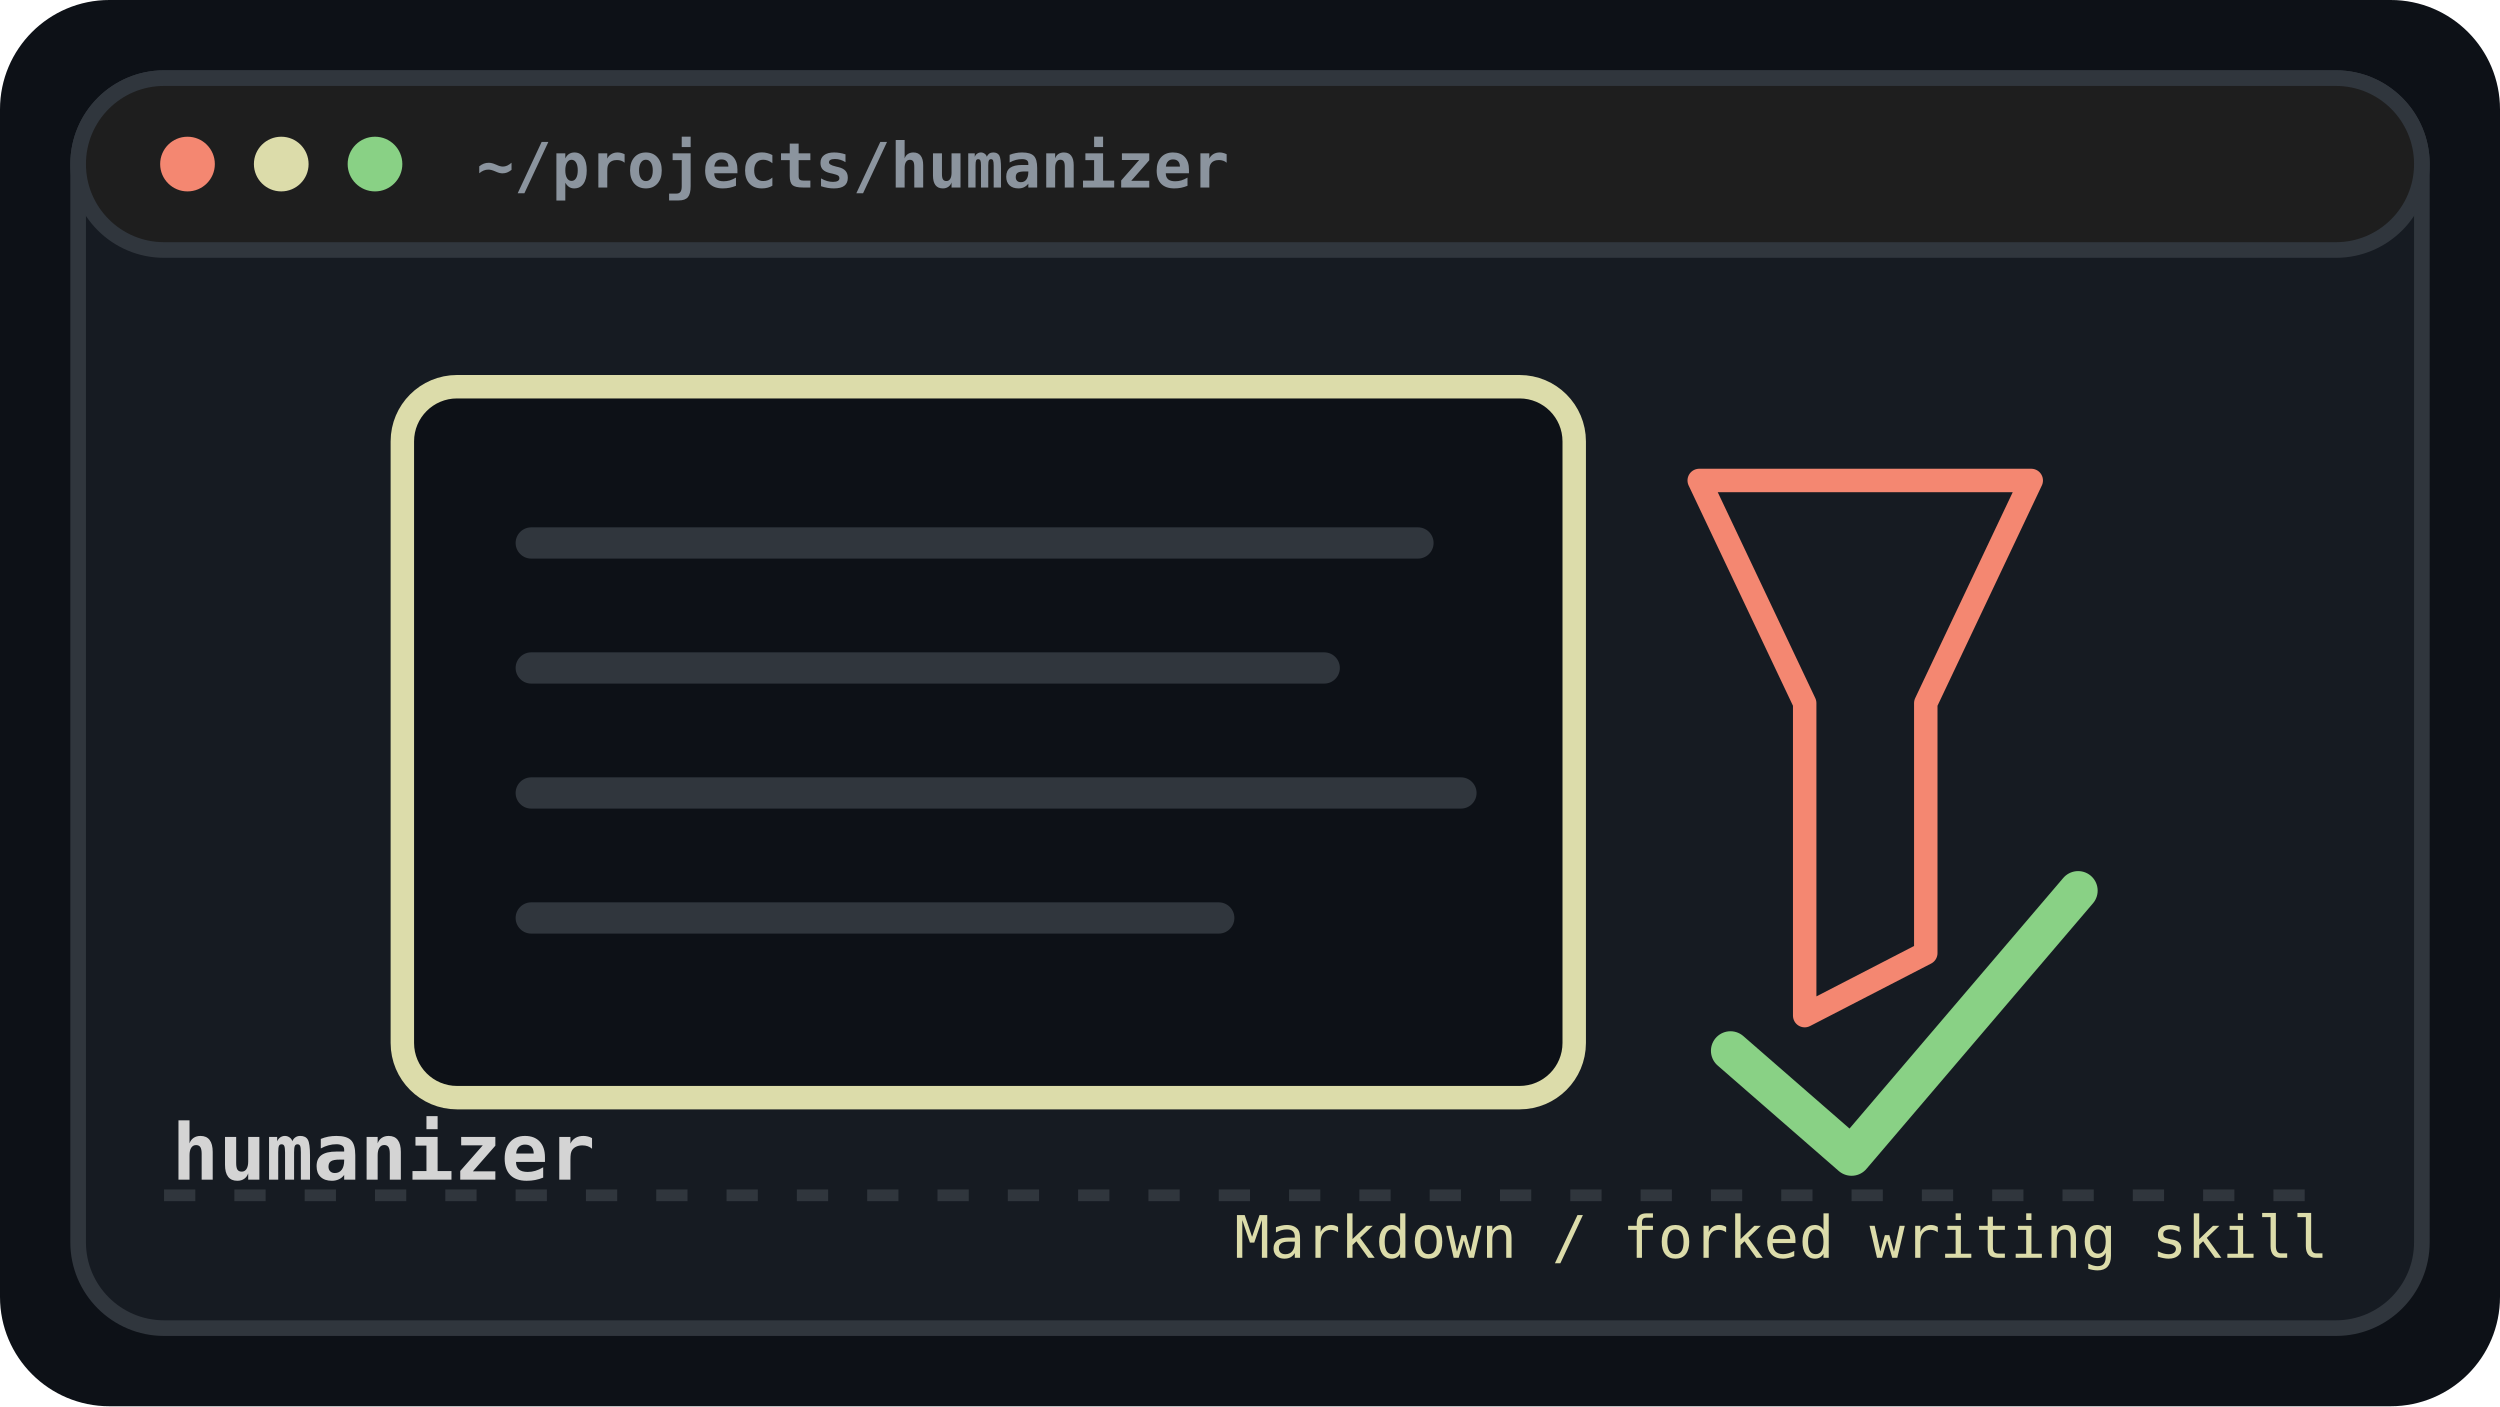
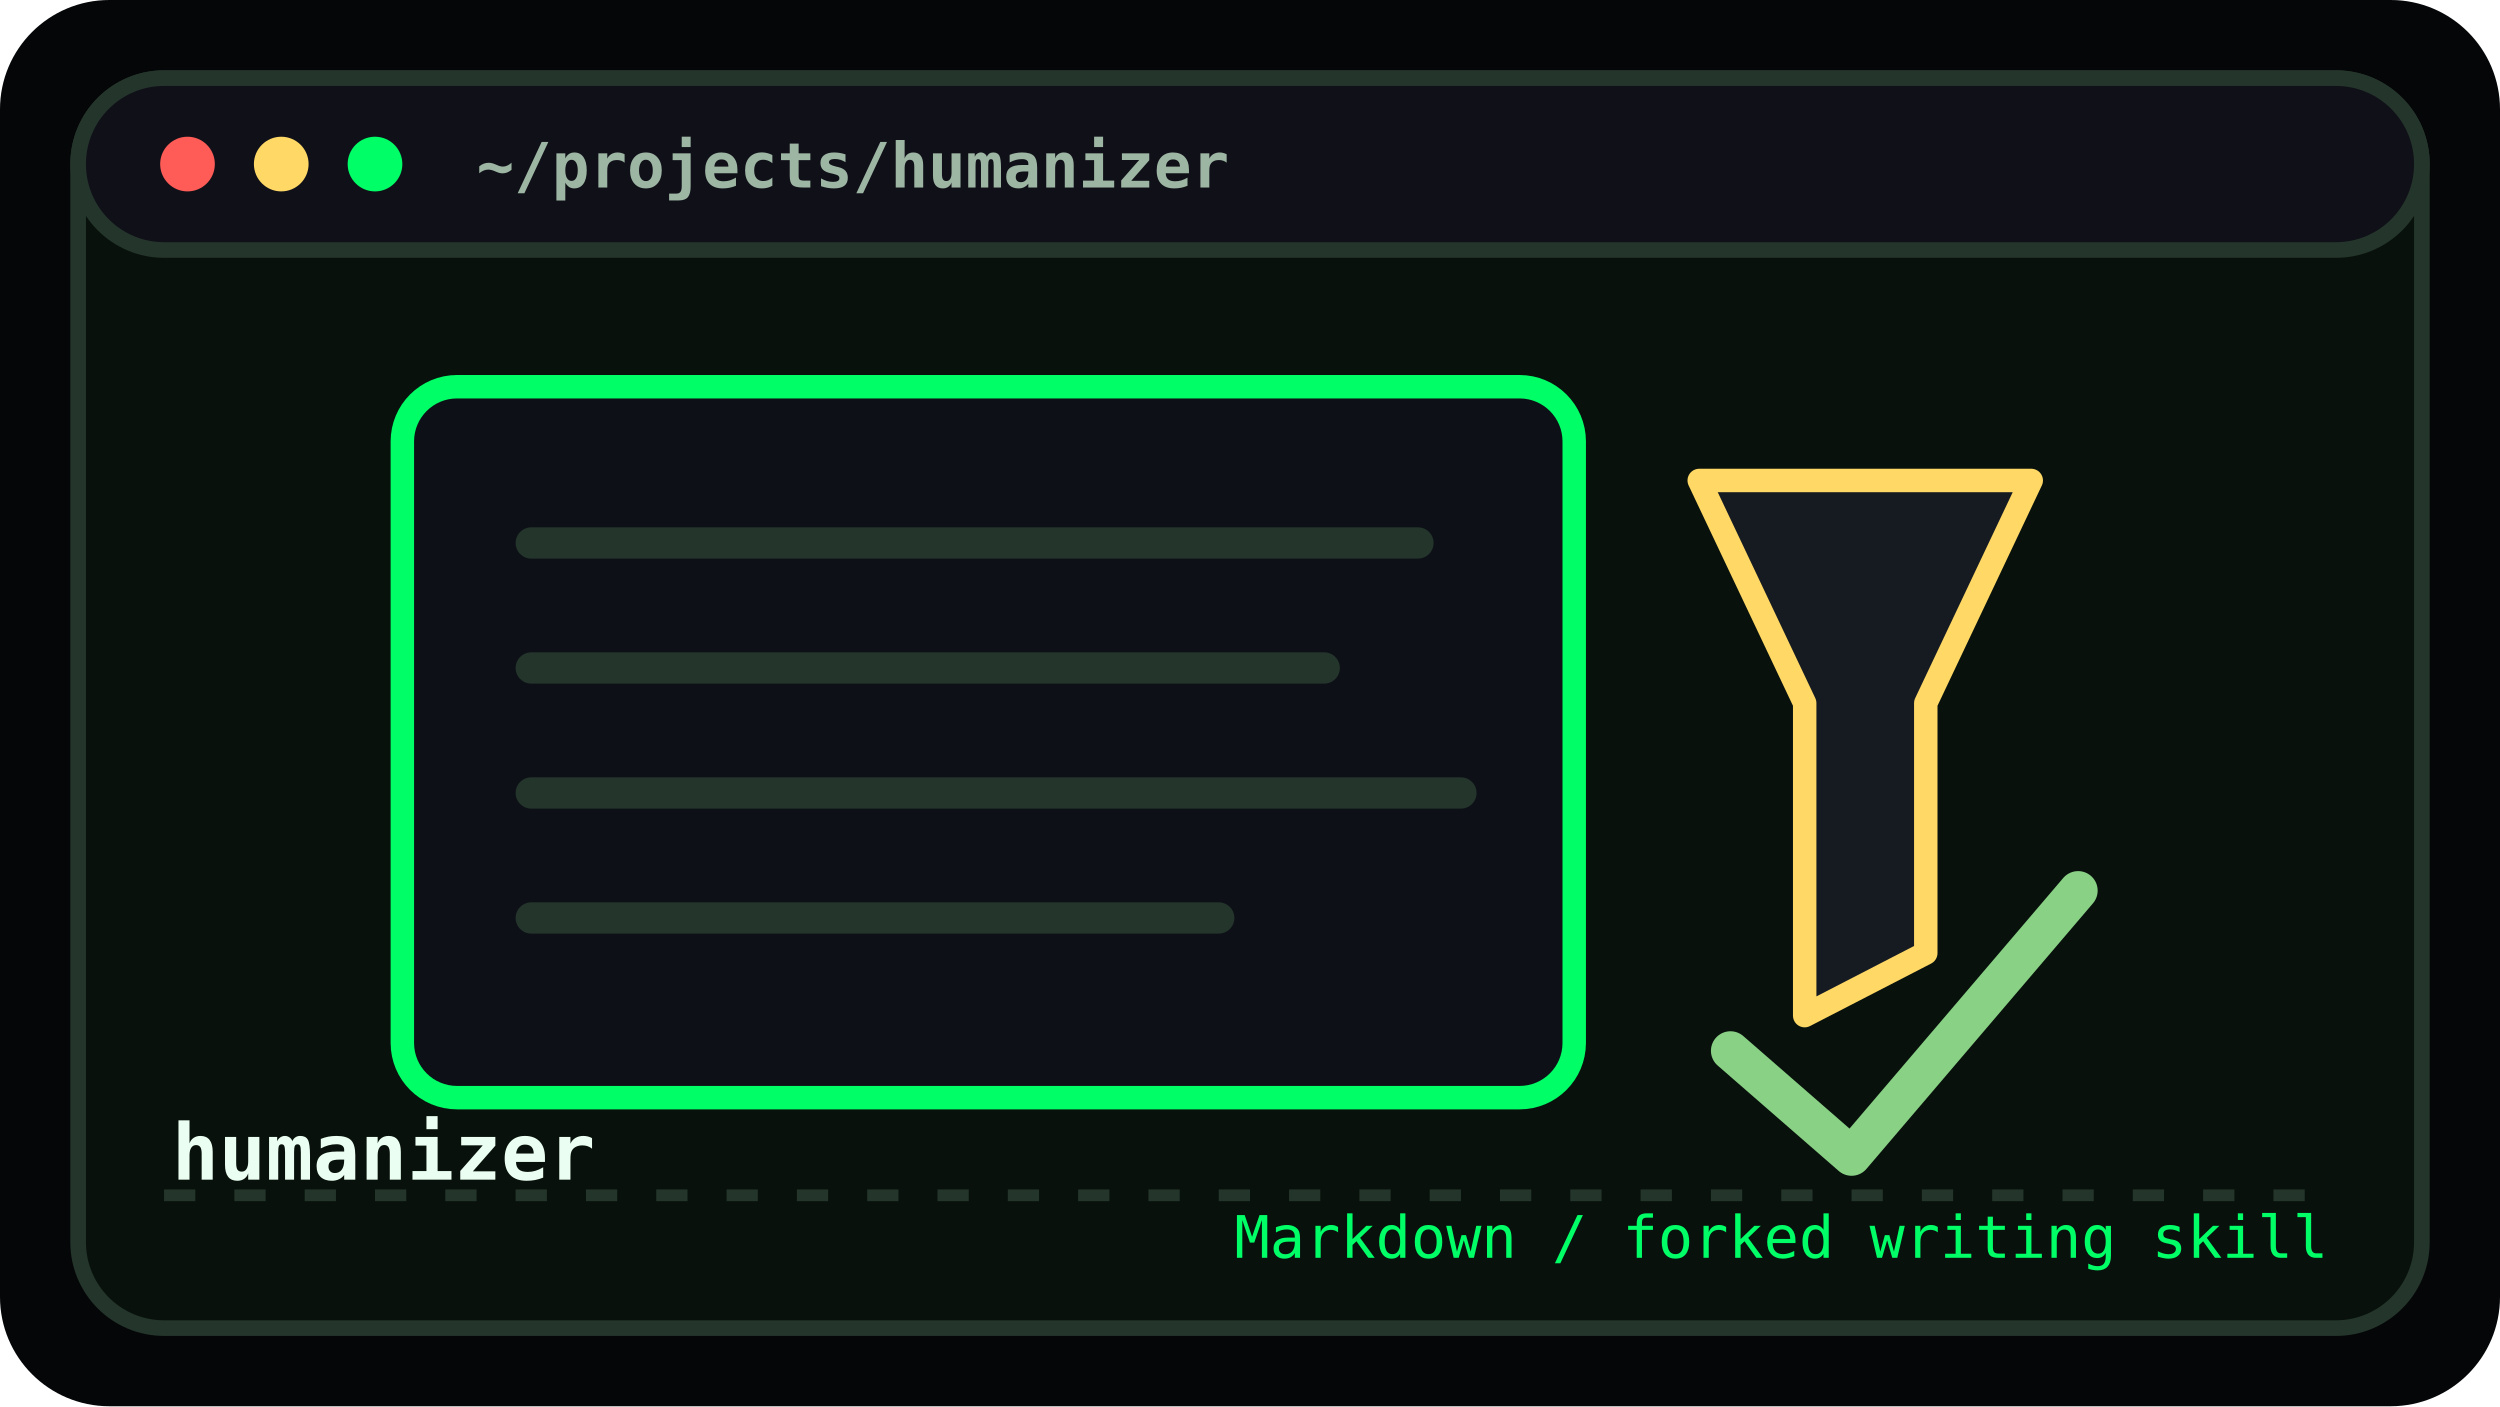
<svg xmlns="http://www.w3.org/2000/svg" viewBox="0 0 640 360" role="img" aria-labelledby="title desc">
-   <rect width="640" height="360" rx="28" fill="#0d1117" />
-   <rect x="20" y="20" width="600" height="320" rx="22" fill="#161b22" stroke="#30363d" stroke-width="4" />
-   <rect x="20" y="20" width="600" height="44" rx="22" fill="#1e1e1e" stroke="#30363d" stroke-width="4" />
-   <circle cx="48" cy="42" r="7" fill="#f48771" />
-   <circle cx="72" cy="42" r="7" fill="#dcdcaa" />
-   <circle cx="96" cy="42" r="7" fill="#89d185" />
-   <text x="122" y="48" font-family="Cascadia Code, Consolas, monospace" font-size="16" font-weight="800" fill="#8b949e">~/projects/humanizer</text>
-   <path d="M42 306 H598" stroke="#30363d" stroke-width="3" stroke-dasharray="8 10" />
-   <rect x="103" y="99" width="300" height="182" rx="14" fill="#0d1117" stroke="#dcdcaa" stroke-width="6" />
-   <path d="M136 139 H363 M136 171 H339 M136 203 H374 M136 235 H312" stroke="#30363d" stroke-width="8" stroke-linecap="round" />
-   <path d="M435 123 L520 123 L493 180 L493 244 L462 260 L462 180 Z" fill="#161b22" stroke="#f48771" stroke-width="6" stroke-linejoin="round" />
+   <rect width="640" height="360" rx="28" fill="#050608" />
+   <rect x="20" y="20" width="600" height="320" rx="22" fill="#08110c" stroke="#24352b" stroke-width="4" />
+   <rect x="20" y="20" width="600" height="44" rx="22" fill="#101018" stroke="#24352b" stroke-width="4" />
+   <circle cx="48" cy="42" r="7" fill="#ff5c57" />
+   <circle cx="72" cy="42" r="7" fill="#ffd866" />
+   <circle cx="96" cy="42" r="7" fill="#00ff66" />
+   <text x="122" y="48" font-family="Terminal, Fixedsys, Lucida Console, Cascadia Code, Consolas, monospace" font-size="16" font-weight="800" fill="#9db5a3">~/projects/humanizer</text>
+   <path d="M42 306 H598" stroke="#24352b" stroke-width="3" stroke-dasharray="8 10" />
+   <rect x="103" y="99" width="300" height="182" rx="14" fill="#0d1117" stroke="#00ff66" stroke-width="6" />
+   <path d="M136 139 H363 M136 171 H339 M136 203 H374 M136 235 H312" stroke="#24352b" stroke-width="8" stroke-linecap="round" />
+   <path d="M435 123 L520 123 L493 180 L493 244 L462 260 L462 180 Z" fill="#161b22" stroke="#ffd866" stroke-width="6" stroke-linejoin="round" />
  <path d="M443 269 L474 296 L532 228" fill="none" stroke="#89d185" stroke-width="10" stroke-linecap="round" stroke-linejoin="round" />
-   <text x="44" y="302" font-family="Cascadia Code, Consolas, monospace" font-size="20" font-weight="800" fill="#d4d4d4">humanizer</text>
-   <text x="596" y="322" text-anchor="end" font-family="Cascadia Code, Consolas, monospace" font-size="15" fill="#dcdcaa">Markdown / forked writing skill</text>
+   <text x="44" y="302" font-family="Terminal, Fixedsys, Lucida Console, Cascadia Code, Consolas, monospace" font-size="20" font-weight="800" fill="#eafff1">humanizer</text>
+   <text x="596" y="322" text-anchor="end" font-family="Terminal, Fixedsys, Lucida Console, Cascadia Code, Consolas, monospace" font-size="15" fill="#00ff66">Markdown / forked writing skill</text>
</svg>
